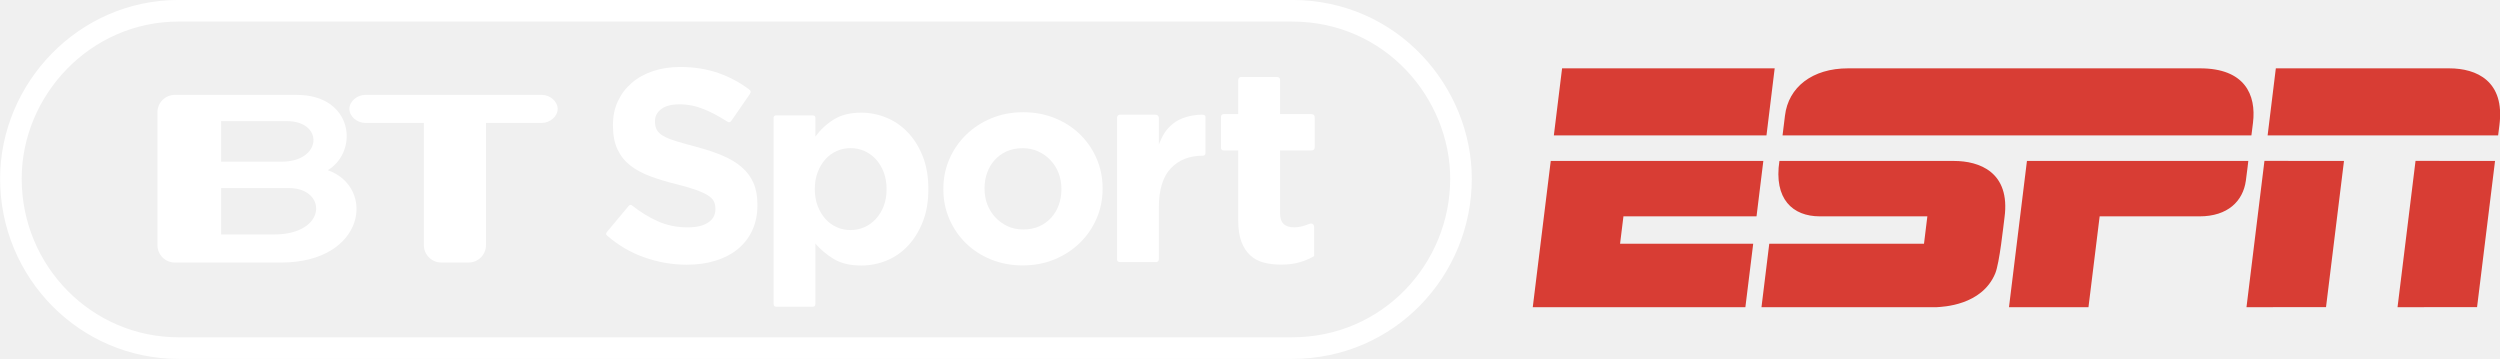
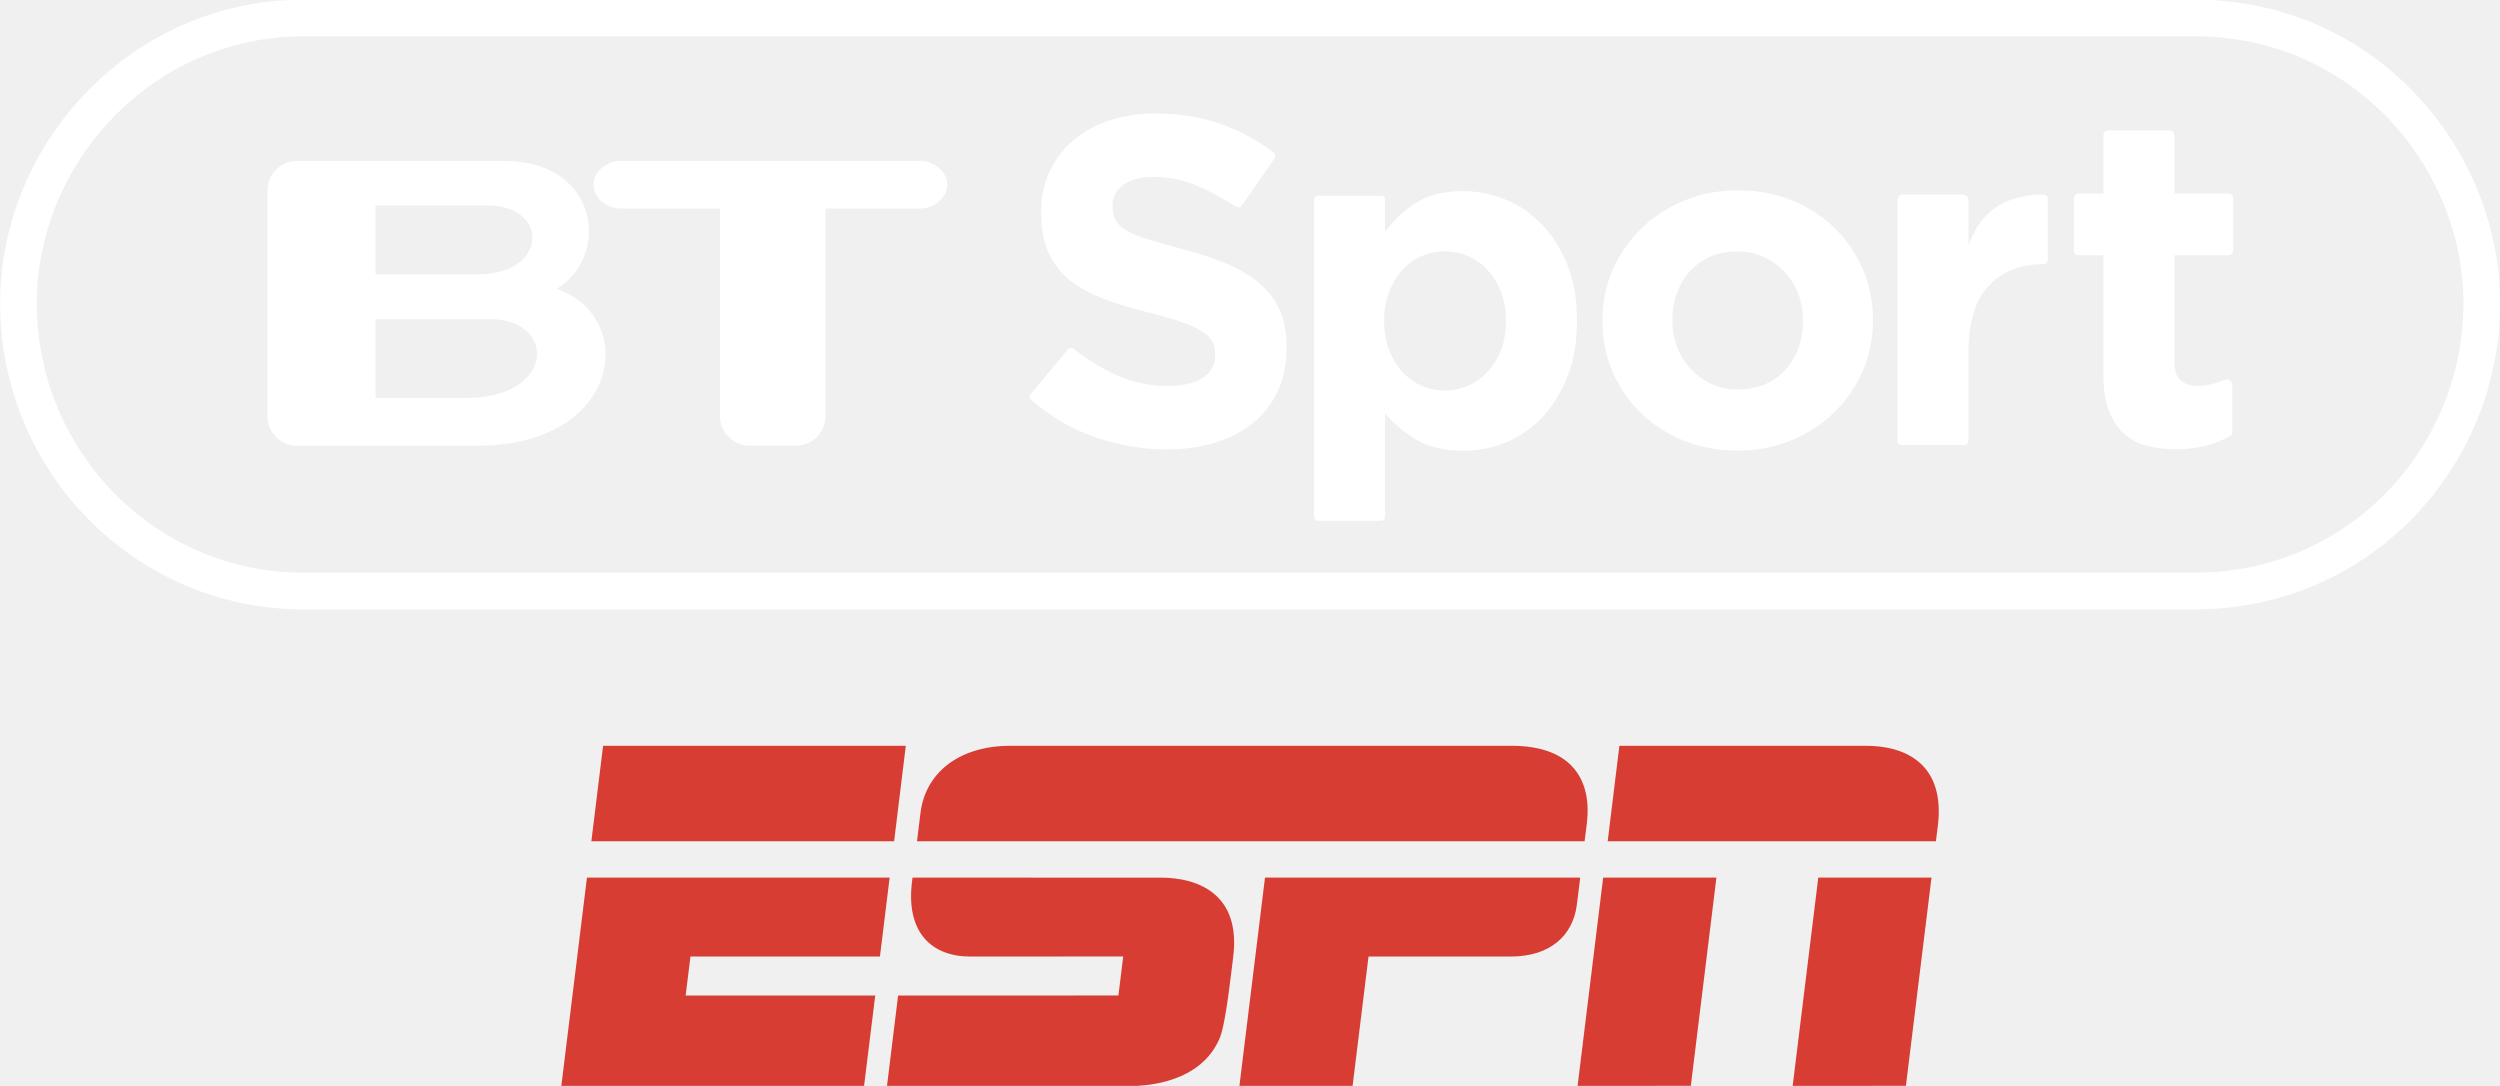
- <svg xmlns="http://www.w3.org/2000/svg" id="svg2" width="1e3" height="143.58" version="1.1">
-   <g id="layer1" transform="translate(1160.3 -3132.8)">
-     <g id="g3093" transform="matrix(.52792 0 0 .52792 -462.5 1650.2)" fill="#f00">
-       <g id="g3108" transform="matrix(1.1151 0 0 1.1151 105.07 -322.25)">
-         <g id="layer1-9" transform="matrix(2.2785 0 0 2.2785 -1254.8 1308.4)" fill="#fff">
-           <g id="g4652" transform="matrix(.12461 0 0 .12461 156.94 487.31)" fill="#fff">
-             <path id="path4566" d="m465.9 1860.1v-1.325c-3.4e-4 -20.152-3.176-37.459-9.528-51.922-6.352-14.462-15.773-27.059-28.263-37.791-12.49-10.731-27.828-19.931-46.015-27.601-18.187-7.669-38.887-14.572-62.102-20.711-19.725-5.255-36.049-9.855-48.973-13.8-12.925-3.945-23.111-8.107-30.559-12.487-7.449-4.379-12.597-9.307-15.445-14.783-2.849-5.476-4.273-11.938-4.273-19.386v-1.325c-1.6e-4 -11.393 4.928-20.924 14.783-28.594 9.855-7.669 24.645-11.503 44.37-11.504 19.711 5e-4 39.425 4.056 59.143 12.166 15.917 6.548 32.124 15.018 48.621 25.413 8.315 4.84 11.383 8.675 16.876 0.509l42.953-62.291c4.191-6.442 2.279-8.693-2.484-12.155-21.725-16.194-45.323-28.83-70.793-37.909-28.27-10.076-59.274-15.114-93.012-15.114-23.656 7e-4 -45.343 3.287-65.06 9.859-19.718 6.573-36.697 15.994-50.939 28.263-14.242 12.27-25.307 26.839-33.197 43.708-7.89 16.87-11.835 35.822-11.835 56.856v1.303c0 22.787 3.614 41.85 10.842 57.187 7.228 15.338 17.418 28.156 30.57 38.452 13.152 10.297 29.148 18.952 47.99 25.966 18.842 7.014 39.87 13.37 63.085 19.066 19.283 4.814 34.949 9.411 46.998 13.79 12.048 4.38 21.469 8.762 28.263 13.149 6.793 4.386 11.396 9.097 13.81 14.131 2.414 5.035 3.62 10.842 3.621 17.421v1.325c-3.3e-4 13.573-5.807 24.194-17.421 31.863-11.614 7.669-27.939 11.504-48.973 11.504-26.29 3e-4 -50.501-5.038-72.632-15.114-20.413-9.294-40.354-21.571-59.823-36.832-2.679-2.23-5.599-3.042-8.663 0.582l-50.87 60.934c-3.6 4.319-4.747 6.821-0.25 10.586 26.307 22.767 55.331 39.821 87.07 51.162 33.739 12.055 68.139 18.083 103.2 18.083 24.98 0 47.766-3.179 68.36-9.538 20.593-6.359 38.339-15.562 53.236-27.611 14.897-12.048 26.507-26.945 34.832-44.691 8.324-17.745 12.486-38.011 12.486-60.798z" />
-             <path id="path4568" d="m875.01 1822.4v-1.326c-4.9e-4 -29.381-4.498-55.365-13.492-77.953-8.995-22.588-20.949-41.668-35.86-57.243-14.912-15.574-32.018-27.306-51.32-35.197-19.302-7.89-39.26-11.836-59.873-11.836-26.316 4e-4 -48.137 5.371-65.465 16.113-17.327 10.742-32.128 24.446-44.403 41.11v-44.56c0-4.158-1.739-6.097-6.818-6.097h-86.871c-5.933 0-6.319 4.024-6.319 6.24v443.27c0 7.091 2.852 8.413 7.828 8.413h85.075c5.123 0 7.105-1.921 7.105-6.76v-144.57c11.846 14.041 26.429 26.326 43.75 36.853 17.321 10.528 39.359 15.792 66.117 15.792 21.055 0 41.233-3.949 60.535-11.846 19.301-7.897 36.297-19.629 50.988-35.197 14.69-15.567 26.533-34.648 35.528-57.242 8.995-22.594 13.492-48.582 13.492-77.963zm-100.01 0c-3.5e-4 14.911-2.303 28.29-6.907 40.136-4.605 11.846-10.856 22.042-18.753 30.589-7.898 8.547-17 15.126-27.306 19.737-10.307 4.611-21.383 6.917-33.229 6.917-11.833 0-22.906-2.306-33.219-6.917-10.314-4.611-19.305-11.19-26.975-19.737-7.67-8.546-13.811-18.853-18.422-30.92-4.611-12.067-6.917-25.335-6.917-39.805v-1.326c-1.6e-4 -14.469 2.305-27.734 6.917-39.795 4.611-12.06 10.752-22.367 18.422-30.92 7.67-8.553 16.661-15.132 26.975-19.737 10.313-4.604 21.386-6.907 33.219-6.907 11.846 0 22.922 2.302 33.229 6.907 10.306 4.605 19.409 11.184 27.306 19.737 7.897 8.553 14.148 18.86 18.753 30.92 4.604 12.06 6.907 25.326 6.907 39.795z" />
-             <path id="path4570" d="m1292 1821.1v-1.324c-4e-4 -25.398-4.819-49.16-14.457-71.283-9.638-22.123-22.889-41.396-39.752-57.818-16.864-16.422-36.905-29.342-60.124-38.76-23.22-9.417-48.404-14.126-75.554-14.126-27.604 2e-4 -53.013 4.816-76.226 14.447-23.213 9.632-43.362 22.772-60.445 39.421-17.084 16.65-30.445 36.033-40.083 58.149-9.638 22.117-14.457 45.882-14.457 71.293v1.303c0 25.412 4.819 49.18 14.457 71.303 9.638 22.124 22.889 41.396 39.752 57.818 16.863 16.422 36.905 29.342 60.124 38.76 23.219 9.417 48.404 14.126 75.554 14.126 27.604 0 53.012-4.819 76.226-14.457 23.213-9.638 43.361-22.778 60.445-39.421 17.084-16.643 30.444-36.026 40.083-58.149 9.638-22.123 14.457-45.884 14.457-71.283zm-98.573 1.303c-2e-4 13.154-2.079 25.532-6.236 37.135-4.158 11.604-10.18 21.786-18.066 30.548-7.887 8.763-17.415 15.664-28.583 20.703-11.169 5.04-23.978 7.559-38.429 7.559-14.023 0-26.618-2.63-37.787-7.89-11.169-5.26-20.914-12.378-29.235-21.355-8.321-8.976-14.674-19.269-19.059-30.879-4.385-11.61-6.577-23.985-6.577-37.125v-1.324c0-13.14 2.082-25.512 6.246-37.115 4.164-11.603 10.189-21.786 18.077-30.549 7.887-8.762 17.414-15.663 28.583-20.703 11.168-5.039 23.978-7.559 38.429-7.559 13.581 2e-4 26.067 2.63 37.456 7.89 11.389 5.26 21.244 12.379 29.566 21.355 8.321 8.976 14.671 19.27 19.049 30.879 4.378 11.61 6.567 23.985 6.567 37.125z" />
-             <path id="path4572" d="m1538.2 1736.3v-87.159c0-4.366-4.053-5.523-8.491-5.496-25.871 0.184-52.982 8.183-68.83 21.261-17.548 14.481-24.184 25.738-34.28 49.866v-62.974c0.264-3.259-1.829-8.106-8.767-8.106h-84.5c-4.33 0-6.775 3.968-6.775 6.957v338.4c-0.315 4.787 2.251 7.409 7.034 7.409h86.984c2.577 0 6.024-2.586 6.024-6.393v-123.92c-2e-4 -42.566 9.543-73.938 28.631-94.117 19.087-20.178 44.367-30.268 77.708-30.268 2.153 0 5.262-2.337 5.262-5.467z" />
-             <path id="path4574" d="m1798.3 1982.1v-69.194c0-6.243-4.284-9.203-7.838-8.736-4.528 0-19.111 9.092-40.419 9.092-21.516 0-33.391-10.398-33.391-33.227v-150.8h73.867c6.255 0 9.107-2.02 9.107-8.287v-69.811c0-6.694-3.263-8.874-9.107-8.874h-73.867v-82.317c0-4.178-3.414-6.527-7.071-6.527h-86.225c-4.145 0-6.8 3.126-6.8 8.18v80.664h-33.941c-6.127 0-7.337 3.72-7.337 7.213v72.573c-0.262 4.411 2.14 7.186 6.475 7.186h34.803v167.25c0 20.632 2.525 37.642 7.576 51.033 5.051 13.39 12.077 24.255 21.08 32.595 9.002 8.34 19.757 14.157 32.263 17.453 12.506 3.296 26.442 4.944 41.809 4.944 16.679 0 31.386-1.865 44.12-5.596 12.734-3.731 24.366-8.671 34.896-14.82z" />
-             <g id="g4578" transform="matrix(9.6985 0 0 9.6985 8169.6 -4798.1)">
-               <path id="path4580" d="m-913.6 693.76h-13.056v-11.451h16.723c9.469 4e-3 9.559 11.451-3.667 11.451zm-13.056-27.971h16.18c9.226 0 8.771 10.009-1.228 10.009h-14.953v-10.009zm26.332 12.11c7.744-4.705 6.258-18.581-7.665-18.581h-30.103c-2.334 0-4.271 1.921-4.271 4.258v32.847c0 2.334 1.938 4.265 4.271 4.265h26.217c20.848 0 23.451-18.55 11.551-22.789" />
-               <path id="path4582" d="m-847.47 659.32h-43.655c-1.905 0-3.877 1.55-3.877 3.461 0 1.905 1.972 3.452 3.877 3.452h14.5v30.186c0 2.322 1.937 4.265 4.273 4.265h6.786c2.35 0 4.269-1.943 4.269-4.265v-30.186h13.828c1.896 0 3.861-1.546 3.861-3.452 0-1.911-1.965-3.461-3.861-3.461" />
-             </g>
-           </g>
+ <svg xmlns="http://www.w3.org/2000/svg" id="svg2" width="1029.1" height="447" version="1.1">
+   <g id="g3108" transform="matrix(1.0291 0 0 1.0291 1316.8 -2889.3)">
+     <g id="layer1-9" transform="matrix(2.2785,0,0,2.2785,-1254.8,1308.4)">
+       <g id="g4652" transform="matrix(.12461 0 0 .12461 156.94 487.31)" fill="#fff">
+         <path id="path4566" d="m465.9 1860.1v-1.325c-3.4e-4 -20.152-3.176-37.459-9.528-51.922-6.352-14.462-15.773-27.059-28.263-37.791-12.49-10.731-27.828-19.931-46.015-27.601-18.187-7.669-38.887-14.572-62.102-20.711-19.725-5.255-36.049-9.855-48.973-13.8-12.925-3.945-23.111-8.107-30.559-12.487-7.449-4.379-12.597-9.307-15.445-14.783-2.849-5.476-4.273-11.938-4.273-19.386v-1.325c-1.6e-4 -11.393 4.928-20.924 14.783-28.594 9.855-7.669 24.645-11.503 44.37-11.504 19.711 5e-4 39.425 4.056 59.143 12.166 15.917 6.548 32.124 15.018 48.621 25.413 8.315 4.84 11.383 8.675 16.876 0.509l42.953-62.291c4.191-6.442 2.279-8.693-2.484-12.155-21.725-16.194-45.323-28.83-70.793-37.909-28.27-10.076-59.274-15.114-93.012-15.114-23.656 7e-4 -45.343 3.287-65.06 9.859-19.718 6.573-36.697 15.994-50.939 28.263-14.242 12.27-25.307 26.839-33.197 43.708-7.89 16.87-11.835 35.822-11.835 56.856v1.303c0 22.787 3.614 41.85 10.842 57.187 7.228 15.338 17.418 28.156 30.57 38.452 13.152 10.297 29.148 18.952 47.99 25.966s39.87 13.37 63.085 19.066c19.283 4.814 34.949 9.411 46.998 13.79 12.048 4.38 21.469 8.762 28.263 13.149 6.793 4.386 11.396 9.097 13.81 14.131 2.414 5.035 3.62 10.842 3.621 17.421v1.325c-3.3e-4 13.573-5.807 24.194-17.421 31.863-11.614 7.669-27.939 11.504-48.973 11.504-26.29 3e-4 -50.501-5.038-72.632-15.114-20.413-9.294-40.354-21.571-59.823-36.832-2.679-2.23-5.599-3.042-8.663 0.582l-50.87 60.934c-3.6 4.319-4.747 6.821-0.25 10.586 26.307 22.767 55.331 39.821 87.07 51.162 33.739 12.055 68.139 18.083 103.2 18.083 24.98 0 47.766-3.179 68.36-9.538 20.593-6.359 38.339-15.562 53.236-27.611 14.897-12.048 26.507-26.945 34.832-44.691 8.324-17.745 12.486-38.011 12.486-60.798z" />
+         <path id="path4568" d="m875.01 1822.4v-1.326c-4.9e-4 -29.381-4.498-55.365-13.492-77.953-8.995-22.588-20.949-41.668-35.86-57.243-14.912-15.574-32.018-27.306-51.32-35.197-19.302-7.89-39.26-11.836-59.873-11.836-26.316 4e-4 -48.137 5.371-65.465 16.113-17.327 10.742-32.128 24.446-44.403 41.11v-44.56c0-4.158-1.739-6.097-6.818-6.097h-86.871c-5.933 0-6.319 4.024-6.319 6.24v443.27c0 7.091 2.852 8.413 7.828 8.413h85.075c5.123 0 7.105-1.921 7.105-6.76v-144.57c11.846 14.041 26.429 26.326 43.75 36.853 17.321 10.528 39.359 15.792 66.117 15.792 21.055 0 41.233-3.949 60.535-11.846 19.301-7.897 36.297-19.629 50.988-35.197 14.69-15.567 26.533-34.648 35.528-57.242 8.995-22.594 13.492-48.582 13.492-77.963zm-100.01 0c-3.5e-4 14.911-2.303 28.29-6.907 40.136-4.605 11.846-10.856 22.042-18.753 30.589-7.898 8.547-17 15.126-27.306 19.737-10.307 4.611-21.383 6.917-33.229 6.917-11.833 0-22.906-2.306-33.219-6.917-10.314-4.611-19.305-11.19-26.975-19.737-7.67-8.546-13.811-18.853-18.422-30.92-4.611-12.067-6.917-25.335-6.917-39.805v-1.326c-1.6e-4 -14.469 2.305-27.734 6.917-39.795 4.611-12.06 10.752-22.367 18.422-30.92 7.67-8.553 16.661-15.132 26.975-19.737 10.313-4.604 21.386-6.907 33.219-6.907 11.846 0 22.922 2.302 33.229 6.907 10.306 4.605 19.409 11.184 27.306 19.737 7.897 8.553 14.148 18.86 18.753 30.92 4.604 12.06 6.907 25.326 6.907 39.795z" />
+         <path id="path4570" d="m1292 1821.1v-1.324c-4e-4 -25.398-4.819-49.16-14.457-71.283-9.638-22.123-22.889-41.396-39.752-57.818-16.864-16.422-36.905-29.342-60.124-38.76-23.22-9.417-48.404-14.126-75.554-14.126-27.604 2e-4 -53.013 4.816-76.226 14.447-23.213 9.632-43.362 22.772-60.445 39.421-17.084 16.65-30.445 36.033-40.083 58.149-9.638 22.117-14.457 45.882-14.457 71.293v1.303c0 25.412 4.819 49.18 14.457 71.303 9.638 22.124 22.889 41.396 39.752 57.818s36.905 29.342 60.124 38.76c23.219 9.417 48.404 14.126 75.554 14.126 27.604 0 53.012-4.819 76.226-14.457 23.213-9.638 43.361-22.778 60.445-39.421s30.444-36.026 40.083-58.149c9.638-22.123 14.457-45.884 14.457-71.283zm-98.573 1.303c-2e-4 13.154-2.079 25.532-6.236 37.135-4.158 11.604-10.18 21.786-18.066 30.548-7.887 8.763-17.415 15.664-28.583 20.703-11.169 5.04-23.978 7.559-38.429 7.559-14.023 0-26.618-2.63-37.787-7.89-11.169-5.26-20.914-12.378-29.235-21.355-8.321-8.976-14.674-19.269-19.059-30.879-4.385-11.61-6.577-23.985-6.577-37.125v-1.324c0-13.14 2.082-25.512 6.246-37.115s10.189-21.786 18.077-30.549c7.887-8.762 17.414-15.663 28.583-20.703 11.168-5.039 23.978-7.559 38.429-7.559 13.581 2e-4 26.067 2.63 37.456 7.89 11.389 5.26 21.244 12.379 29.566 21.355 8.321 8.976 14.671 19.27 19.049 30.879 4.378 11.61 6.567 23.985 6.567 37.125z" />
+         <path id="path4572" d="m1538.2 1736.3v-87.159c0-4.366-4.053-5.523-8.491-5.496-25.871 0.184-52.982 8.183-68.83 21.261-17.548 14.481-24.184 25.738-34.28 49.866v-62.974c0.264-3.259-1.829-8.106-8.767-8.106h-84.5c-4.33 0-6.775 3.968-6.775 6.957v338.4c-0.315 4.787 2.251 7.409 7.034 7.409h86.984c2.577 0 6.024-2.586 6.024-6.393v-123.92c-2e-4 -42.566 9.543-73.938 28.631-94.117 19.087-20.178 44.367-30.268 77.708-30.268 2.153 0 5.262-2.337 5.262-5.467z" />
+         <path id="path4574" d="m1798.3 1982.1v-69.194c0-6.243-4.284-9.203-7.838-8.736-4.528 0-19.111 9.092-40.419 9.092-21.516 0-33.391-10.398-33.391-33.227v-150.8h73.867c6.255 0 9.107-2.02 9.107-8.287v-69.811c0-6.694-3.263-8.874-9.107-8.874h-73.867v-82.317c0-4.178-3.414-6.527-7.071-6.527h-86.225c-4.145 0-6.8 3.126-6.8 8.18v80.664h-33.941c-6.127 0-7.337 3.72-7.337 7.213v72.573c-0.262 4.411 2.14 7.186 6.475 7.186h34.803v167.25c0 20.632 2.525 37.642 7.576 51.033 5.051 13.39 12.077 24.255 21.08 32.595 9.002 8.34 19.757 14.157 32.263 17.453 12.506 3.296 26.442 4.944 41.809 4.944 16.679 0 31.386-1.865 44.12-5.596s24.366-8.671 34.896-14.82z" />
+         <g id="g4578" transform="matrix(9.6985,0,0,9.6985,8169.6,-4798.1)">
+           <path id="path4580" d="m-913.6 693.76h-13.056v-11.451h16.723c9.469 4e-3 9.559 11.451-3.667 11.451zm-13.056-27.971h16.18c9.226 0 8.771 10.009-1.228 10.009h-14.953v-10.009zm26.332 12.11c7.744-4.705 6.258-18.581-7.665-18.581h-30.103c-2.334 0-4.271 1.921-4.271 4.258v32.847c0 2.334 1.938 4.265 4.271 4.265h26.217c20.848 0 23.451-18.55 11.551-22.789" />
+           <path id="path4582" d="m-847.47 659.32h-43.655c-1.905 0-3.877 1.55-3.877 3.461 0 1.905 1.972 3.452 3.877 3.452h14.5v30.186c0 2.322 1.937 4.265 4.273 4.265h6.786c2.35 0 4.269-1.943 4.269-4.265v-30.186h13.828c1.896 0 3.861-1.546 3.861-3.452 0-1.911-1.965-3.461-3.861-3.461" />
        </g>
-         <path id="path3593" d="m-1158.2 2814.8h756.48c67.946 0 114.86 56.06 114.86 114.1 0 61.581-48.957 115.12-114.86 115.12h-756.48c-63.091 0-113.98-51.653-113.98-115.12 0-60.484 49.709-114.1 113.98-114.1z" fill="none" stroke="#fff" stroke-width="14.674" />
-       </g>
-       <g id="g4" transform="matrix(1.3249 0 0 1.3249 -160.56 2859.7)" fill="#d83d34">
-         <path id="svg_1" transform="matrix(.8 0 0 .8 0 -1)" d="m225.63 1.685c-25.76-0.034-42.82 13.544-45.22 33.848-0.89 7.47-1.73 14.071-1.73 14.071h335.17s0.63-4.946 1.12-8.916c2.52-20.454-6.17-39-37.78-39v0.002s-237.98 0.009-251.56-0.006v5e-4zm-204.55 0.006-5.883 47.914h152l5.86-47.914-151.98 4e-4 3e-3 -4e-4zm510.23 0-5.87 47.914h164.78s0.2-1.733 0.93-7.373c4.01-31.45-16.28-40.541-35.87-40.541l-123.97 4e-4v-4e-4zm-8.14 66.157-12.84 104.57 56.85-0.02 12.85-104.53-56.86-0.022v2e-3zm108 0-12.86 104.57 56.85-0.02 12.85-104.53-56.84-0.022v2e-3zm-618.19 0.015-12.862 104.56h151.99l5.6-45.36-95.173-0.01 2.408-19.56h95.135l4.87-39.627h-151.96l-8e-3 -3e-3zm163.47 0c-4.17 27.29 9.49 39.627 28.85 39.627 10.53 0 76.9-0.03 76.9-0.03l-2.4 19.59-110.61 0.01-5.57 45.36s120.42 0.04 125.3 0c4.03-0.29 32.2-1.06 41.79-24.1 3.11-7.48 5.86-34.3 6.63-39.93 4.43-32.7-18.21-40.497-36.04-40.497-9.83 0-105.44-0.03-124.85-0.03zm176.94 0-12.84 104.56h56.82l8-64.93h71.37c20.24 0 31.12-10.882 33.14-25.496 1.02-7.373 1.75-14.131 1.75-14.131h-158.24v-3e-3z" fill="#d83d34" />
      </g>
    </g>
+     <path id="path3593" d="m-1158.2 2814.8h756.48c67.946 0 114.86 56.06 114.86 114.1 0 61.581-48.957 115.12-114.86 115.12h-756.48c-63.091 0-113.98-51.653-113.98-115.12 0-60.484 49.709-114.1 113.98-114.1z" fill="none" stroke="#fff" stroke-width="14.674" />
+   </g>
+   <g id="g4" transform="matrix(1.0249 0 0 1.0249 230.97 306.64)" fill="#d83d34">
+     <path id="svg_1" transform="matrix(.8 0 0 .8 0 -1)" d="m225.63 1.685c-25.76-0.034-42.82 13.544-45.22 33.848-0.89 7.47-1.73 14.071-1.73 14.071h335.17s0.63-4.946 1.12-8.916c2.52-20.454-6.17-39-37.78-39v0.002s-237.98 0.009-251.56-0.006zm-204.55 0.006-5.883 47.914h152l5.86-47.914-151.98 4e-4zm510.23 0-5.87 47.914h164.78s0.2-1.733 0.93-7.373c4.01-31.45-16.28-40.541-35.87-40.541l-123.97 4e-4zm-8.14 66.157-12.84 104.57 56.85-0.02 12.85-104.53-56.86-0.022zm108 0-12.86 104.57 56.85-0.02 12.85-104.53-56.84-0.022zm-618.19 0.015-12.862 104.56h151.99l5.6-45.36-95.173-0.01 2.408-19.56h95.135l4.87-39.627h-151.96zm163.47 0c-4.17 27.29 9.49 39.627 28.85 39.627 10.53 0 76.9-0.03 76.9-0.03l-2.4 19.59-110.61 0.01-5.57 45.36s120.42 0.04 125.3 0c4.03-0.29 32.2-1.06 41.79-24.1 3.11-7.48 5.86-34.3 6.63-39.93 4.43-32.7-18.21-40.497-36.04-40.497-9.83 0-105.44-0.03-124.85-0.03zm176.94 0-12.84 104.56h56.82l8-64.93h71.37c20.24 0 31.12-10.882 33.14-25.496 1.02-7.373 1.75-14.131 1.75-14.131h-158.24z" fill="#d83d34" />
  </g>
</svg>
